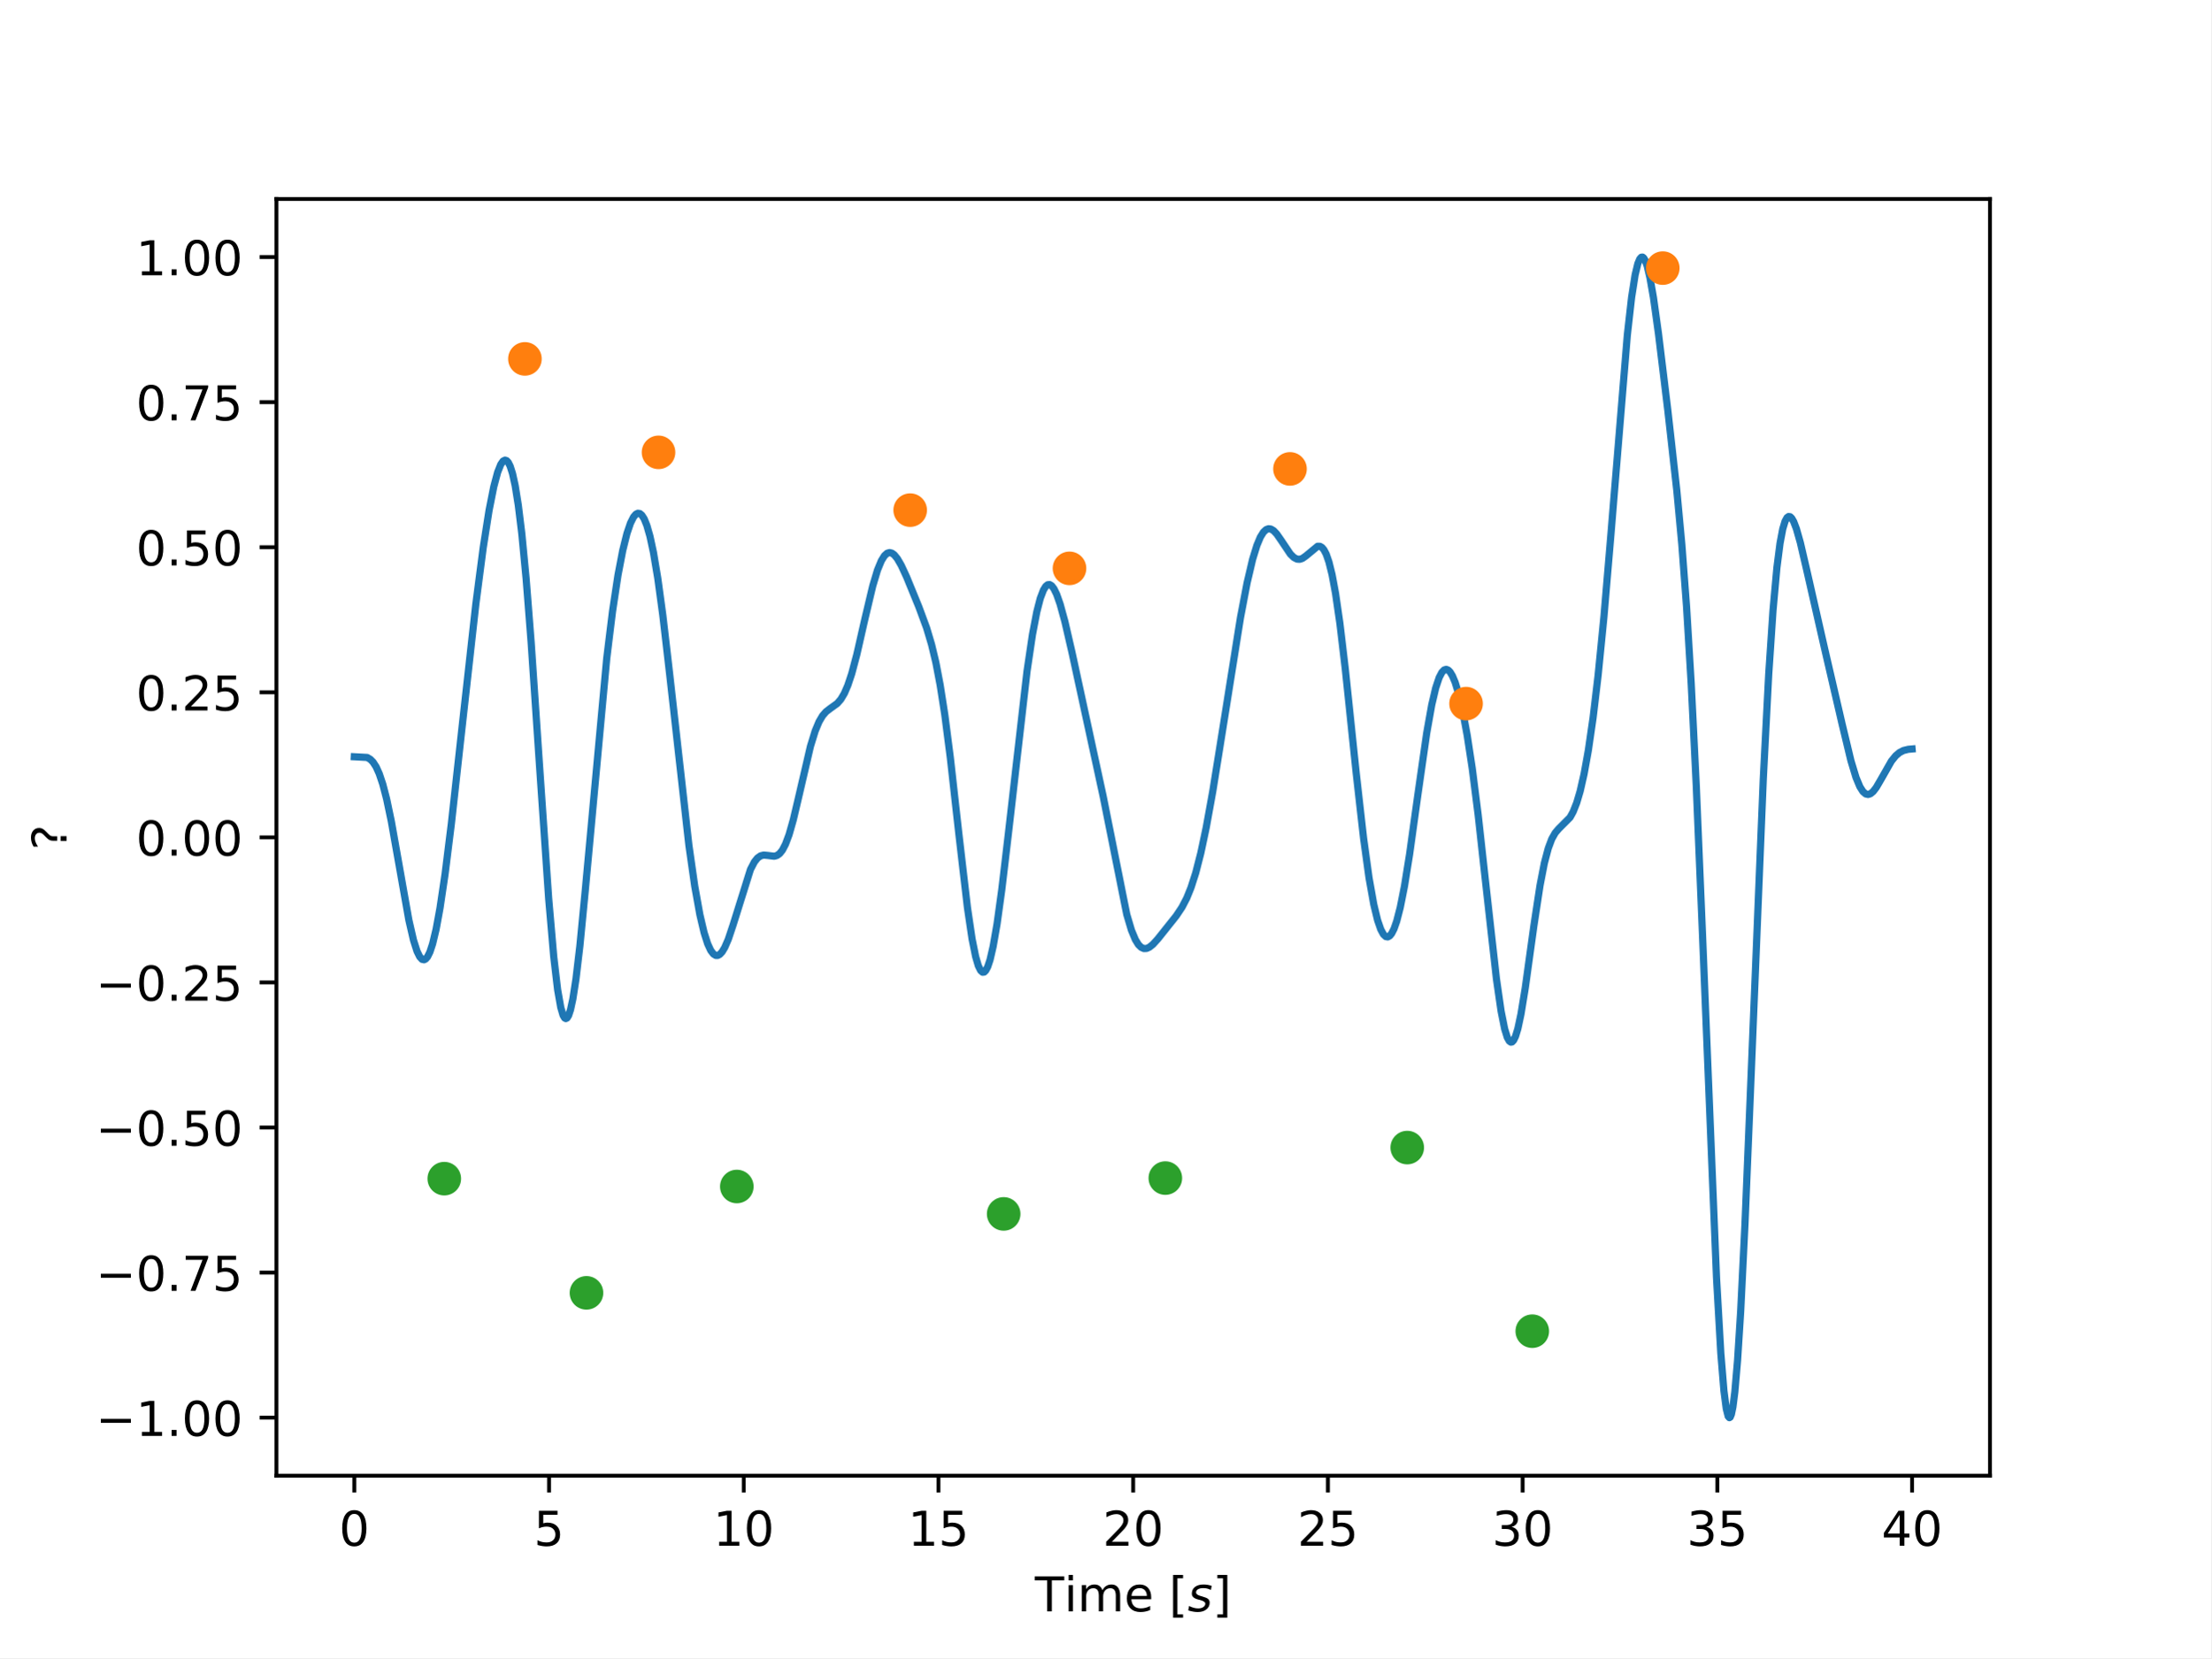
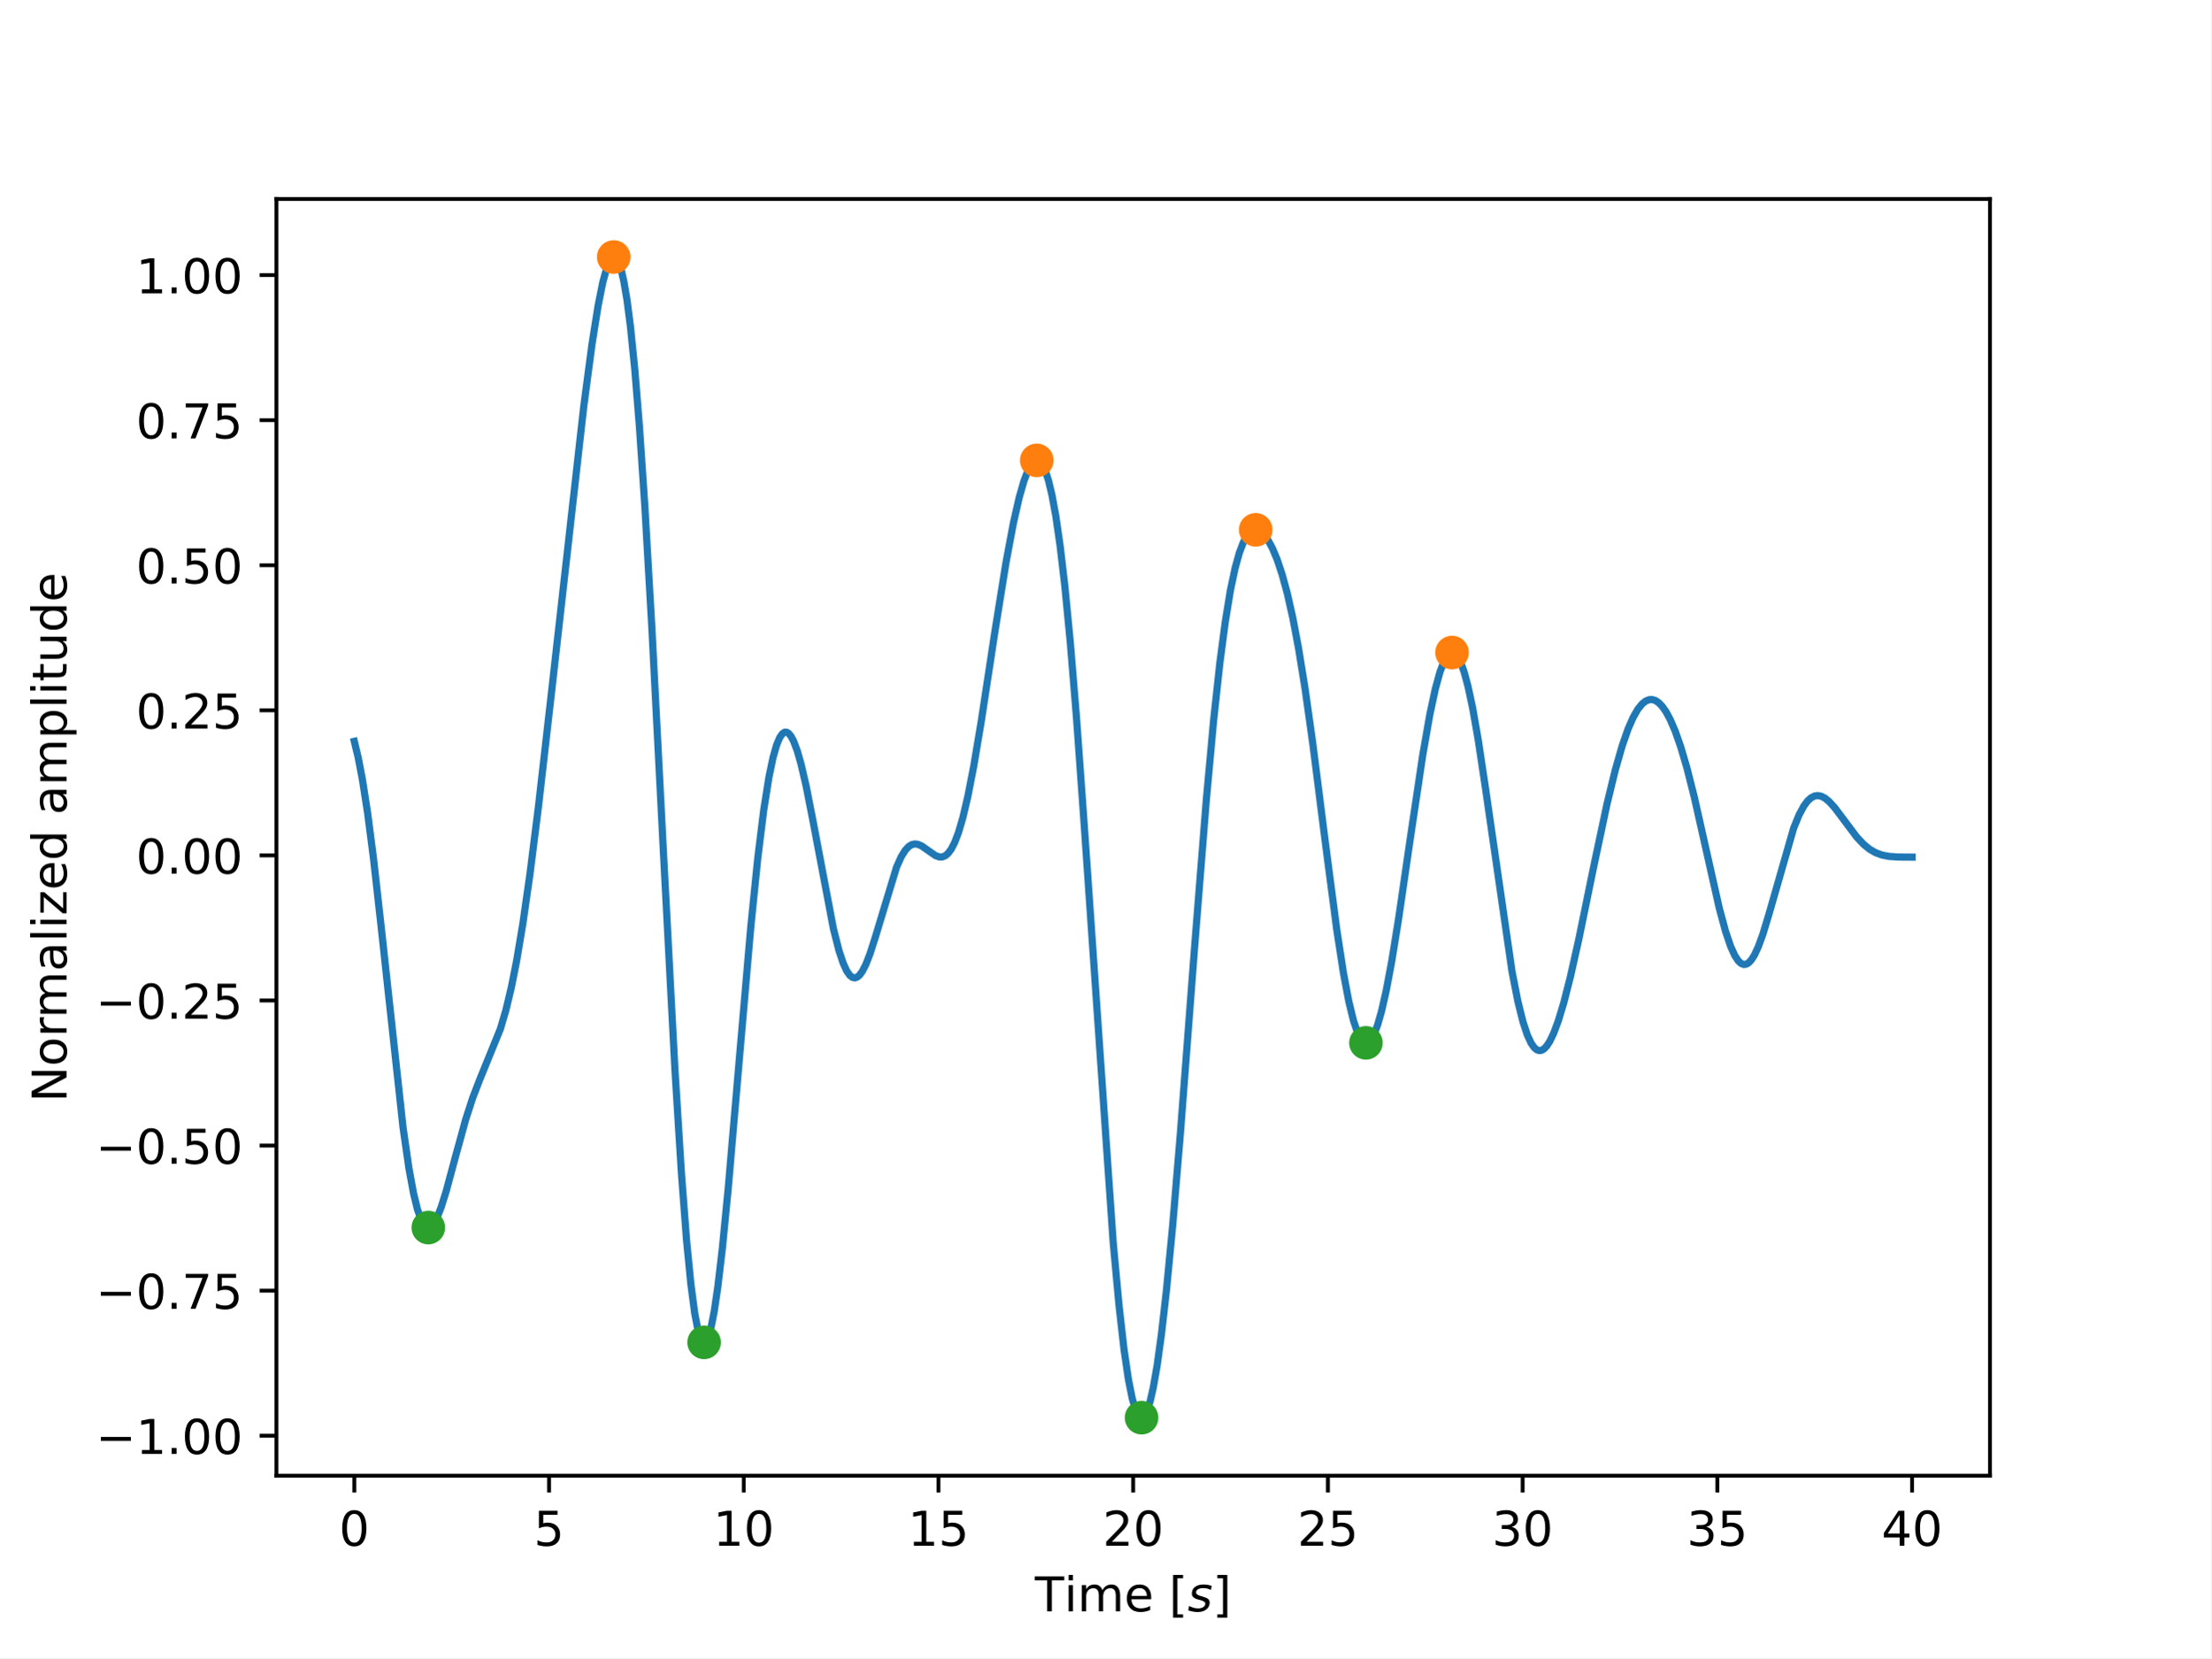
<svg xmlns="http://www.w3.org/2000/svg" xmlns:xlink="http://www.w3.org/1999/xlink" width="460.8pt" height="345.6pt" viewBox="0 0 460.8 345.6" version="1.1">
  <defs>
    <style type="text/css">*{stroke-linejoin: round; stroke-linecap: butt}</style>
  </defs>
  <g id="figure_1">
    <g id="patch_1">
      <path d="M 0 345.6  L 460.8 345.6  L 460.8 0  L 0 0  z " style="fill: #ffffff" />
    </g>
    <g id="axes_1">
      <g id="patch_2">
        <path d="M 57.6 307.584  L 414.72 307.584  L 414.72 41.472  L 57.6 41.472  z " style="fill: #ffffff" />
      </g>
      <g id="matplotlib.axis_1">
        <g id="xtick_1">
          <g id="line2d_1">
            <defs>
-               <path id="m07a9d71c88" d="M 0 0  L 0 3.5  " style="stroke: #000000; stroke-width: 0.8" />
+               <path id="mbae77116b0" d="M 0 0  L 0 3.5  " style="stroke: #000000; stroke-width: 0.8" />
            </defs>
            <g>
-               <use xlink:href="#m07a9d71c88" x="73.833" y="307.584" style="stroke: #000000; stroke-width: 0.8" />
+               <use xlink:href="#mbae77116b0" x="73.833" y="307.584" style="stroke: #000000; stroke-width: 0.8" />
            </g>
          </g>
          <g id="text_1">
            <g transform="translate(70.65148 322.1824) scale(0.1 -0.1)">
              <defs>
                <path id="DejaVuSans-30" d="M 2034 4250  Q 1547 4250 1301 3770  Q 1056 3291 1056 2328  Q 1056 1369 1301 889  Q 1547 409 2034 409  Q 2525 409 2770 889  Q 3016 1369 3016 2328  Q 3016 3291 2770 3770  Q 2525 4250 2034 4250  z M 2034 4750  Q 2819 4750 3233 4129  Q 3647 3509 3647 2328  Q 3647 1150 3233 529  Q 2819 -91 2034 -91  Q 1250 -91 836 529  Q 422 1150 422 2328  Q 422 3509 836 4129  Q 1250 4750 2034 4750  z " transform="scale(0.015625)" />
              </defs>
              <use xlink:href="#DejaVuSans-30" />
            </g>
          </g>
        </g>
        <g id="xtick_2">
          <g id="line2d_2">
            <g>
-               <use xlink:href="#m07a9d71c88" x="114.415" y="307.584" style="stroke: #000000; stroke-width: 0.8" />
+               <use xlink:href="#mbae77116b0" x="114.415" y="307.584" style="stroke: #000000; stroke-width: 0.8" />
            </g>
          </g>
          <g id="text_2">
            <g transform="translate(111.2333 322.1824) scale(0.1 -0.1)">
              <defs>
                <path id="DejaVuSans-35" d="M 691 4666  L 3169 4666  L 3169 4134  L 1269 4134  L 1269 2991  Q 1406 3038 1543 3061  Q 1681 3084 1819 3084  Q 2600 3084 3056 2656  Q 3513 2228 3513 1497  Q 3513 744 3044 326  Q 2575 -91 1722 -91  Q 1428 -91 1123 -41  Q 819 9 494 109  L 494 744  Q 775 591 1075 516  Q 1375 441 1709 441  Q 2250 441 2565 725  Q 2881 1009 2881 1497  Q 2881 1984 2565 2268  Q 2250 2553 1709 2553  Q 1456 2553 1204 2497  Q 953 2441 691 2322  L 691 4666  z " transform="scale(0.015625)" />
              </defs>
              <use xlink:href="#DejaVuSans-35" />
            </g>
          </g>
        </g>
        <g id="xtick_3">
          <g id="line2d_3">
            <g>
-               <use xlink:href="#m07a9d71c88" x="154.996" y="307.584" style="stroke: #000000; stroke-width: 0.8" />
+               <use xlink:href="#mbae77116b0" x="154.996" y="307.584" style="stroke: #000000; stroke-width: 0.8" />
            </g>
          </g>
          <g id="text_3">
            <g transform="translate(148.6339 322.1824) scale(0.1 -0.1)">
              <defs>
                <path id="DejaVuSans-31" d="M 794 531  L 1825 531  L 1825 4091  L 703 3866  L 703 4441  L 1819 4666  L 2450 4666  L 2450 531  L 3481 531  L 3481 0  L 794 0  L 794 531  z " transform="scale(0.015625)" />
              </defs>
              <use xlink:href="#DejaVuSans-31" />
              <use xlink:href="#DejaVuSans-30" x="63.623" />
            </g>
          </g>
        </g>
        <g id="xtick_4">
          <g id="line2d_4">
            <g>
-               <use xlink:href="#m07a9d71c88" x="195.578" y="307.584" style="stroke: #000000; stroke-width: 0.8" />
+               <use xlink:href="#mbae77116b0" x="195.578" y="307.584" style="stroke: #000000; stroke-width: 0.8" />
            </g>
          </g>
          <g id="text_4">
            <g transform="translate(189.2157 322.1824) scale(0.1 -0.1)">
              <use xlink:href="#DejaVuSans-31" />
              <use xlink:href="#DejaVuSans-35" x="63.623" />
            </g>
          </g>
        </g>
        <g id="xtick_5">
          <g id="line2d_5">
            <g>
-               <use xlink:href="#m07a9d71c88" x="236.16" y="307.584" style="stroke: #000000; stroke-width: 0.8" />
+               <use xlink:href="#mbae77116b0" x="236.16" y="307.584" style="stroke: #000000; stroke-width: 0.8" />
            </g>
          </g>
          <g id="text_5">
            <g transform="translate(229.7975 322.1824) scale(0.1 -0.1)">
              <defs>
                <path id="DejaVuSans-32" d="M 1228 531  L 3431 531  L 3431 0  L 469 0  L 469 531  Q 828 903 1448 1529  Q 2069 2156 2228 2338  Q 2531 2678 2651 2914  Q 2772 3150 2772 3378  Q 2772 3750 2511 3984  Q 2250 4219 1831 4219  Q 1534 4219 1204 4116  Q 875 4013 500 3803  L 500 4441  Q 881 4594 1212 4672  Q 1544 4750 1819 4750  Q 2544 4750 2975 4387  Q 3406 4025 3406 3419  Q 3406 3131 3298 2873  Q 3191 2616 2906 2266  Q 2828 2175 2409 1742  Q 1991 1309 1228 531  z " transform="scale(0.015625)" />
              </defs>
              <use xlink:href="#DejaVuSans-32" />
              <use xlink:href="#DejaVuSans-30" x="63.623" />
            </g>
          </g>
        </g>
        <g id="xtick_6">
          <g id="line2d_6">
            <g>
-               <use xlink:href="#m07a9d71c88" x="276.742" y="307.584" style="stroke: #000000; stroke-width: 0.8" />
+               <use xlink:href="#mbae77116b0" x="276.742" y="307.584" style="stroke: #000000; stroke-width: 0.8" />
            </g>
          </g>
          <g id="text_6">
            <g transform="translate(270.3793 322.1824) scale(0.1 -0.1)">
              <use xlink:href="#DejaVuSans-32" />
              <use xlink:href="#DejaVuSans-35" x="63.623" />
            </g>
          </g>
        </g>
        <g id="xtick_7">
          <g id="line2d_7">
            <g>
-               <use xlink:href="#m07a9d71c88" x="317.324" y="307.584" style="stroke: #000000; stroke-width: 0.8" />
+               <use xlink:href="#mbae77116b0" x="317.324" y="307.584" style="stroke: #000000; stroke-width: 0.8" />
            </g>
          </g>
          <g id="text_7">
            <g transform="translate(310.9611 322.1824) scale(0.1 -0.1)">
              <defs>
                <path id="DejaVuSans-33" d="M 2597 2516  Q 3050 2419 3304 2112  Q 3559 1806 3559 1356  Q 3559 666 3084 287  Q 2609 -91 1734 -91  Q 1441 -91 1130 -33  Q 819 25 488 141  L 488 750  Q 750 597 1062 519  Q 1375 441 1716 441  Q 2309 441 2620 675  Q 2931 909 2931 1356  Q 2931 1769 2642 2001  Q 2353 2234 1838 2234  L 1294 2234  L 1294 2753  L 1863 2753  Q 2328 2753 2575 2939  Q 2822 3125 2822 3475  Q 2822 3834 2567 4026  Q 2313 4219 1838 4219  Q 1578 4219 1281 4162  Q 984 4106 628 3988  L 628 4550  Q 988 4650 1302 4700  Q 1616 4750 1894 4750  Q 2613 4750 3031 4423  Q 3450 4097 3450 3541  Q 3450 3153 3228 2886  Q 3006 2619 2597 2516  z " transform="scale(0.015625)" />
              </defs>
              <use xlink:href="#DejaVuSans-33" />
              <use xlink:href="#DejaVuSans-30" x="63.623" />
            </g>
          </g>
        </g>
        <g id="xtick_8">
          <g id="line2d_8">
            <g>
-               <use xlink:href="#m07a9d71c88" x="357.905" y="307.584" style="stroke: #000000; stroke-width: 0.8" />
+               <use xlink:href="#mbae77116b0" x="357.905" y="307.584" style="stroke: #000000; stroke-width: 0.8" />
            </g>
          </g>
          <g id="text_8">
            <g transform="translate(351.543 322.1824) scale(0.1 -0.1)">
              <use xlink:href="#DejaVuSans-33" />
              <use xlink:href="#DejaVuSans-35" x="63.623" />
            </g>
          </g>
        </g>
        <g id="xtick_9">
          <g id="line2d_9">
            <g>
-               <use xlink:href="#m07a9d71c88" x="398.487" y="307.584" style="stroke: #000000; stroke-width: 0.8" />
+               <use xlink:href="#mbae77116b0" x="398.487" y="307.584" style="stroke: #000000; stroke-width: 0.8" />
            </g>
          </g>
          <g id="text_9">
            <g transform="translate(392.1248 322.1824) scale(0.1 -0.1)">
              <defs>
                <path id="DejaVuSans-34" d="M 2419 4116  L 825 1625  L 2419 1625  L 2419 4116  z M 2253 4666  L 3047 4666  L 3047 1625  L 3713 1625  L 3713 1100  L 3047 1100  L 3047 0  L 2419 0  L 2419 1100  L 313 1100  L 313 1709  L 2253 4666  z " transform="scale(0.015625)" />
              </defs>
              <use xlink:href="#DejaVuSans-34" />
              <use xlink:href="#DejaVuSans-30" x="63.623" />
            </g>
          </g>
        </g>
        <g id="text_10">
          <g transform="translate(215.66 335.8606) scale(0.1 -0.1)">
            <defs>
              <path id="DejaVuSans-54" d="M -19 4666  L 3928 4666  L 3928 4134  L 2272 4134  L 2272 0  L 1638 0  L 1638 4134  L -19 4134  L -19 4666  z " transform="scale(0.015625)" />
              <path id="DejaVuSans-69" d="M 603 3500  L 1178 3500  L 1178 0  L 603 0  L 603 3500  z M 603 4863  L 1178 4863  L 1178 4134  L 603 4134  L 603 4863  z " transform="scale(0.015625)" />
              <path id="DejaVuSans-6d" d="M 3328 2828  Q 3544 3216 3844 3400  Q 4144 3584 4550 3584  Q 5097 3584 5394 3201  Q 5691 2819 5691 2113  L 5691 0  L 5113 0  L 5113 2094  Q 5113 2597 4934 2840  Q 4756 3084 4391 3084  Q 3944 3084 3684 2787  Q 3425 2491 3425 1978  L 3425 0  L 2847 0  L 2847 2094  Q 2847 2600 2669 2842  Q 2491 3084 2119 3084  Q 1678 3084 1418 2786  Q 1159 2488 1159 1978  L 1159 0  L 581 0  L 581 3500  L 1159 3500  L 1159 2956  Q 1356 3278 1631 3431  Q 1906 3584 2284 3584  Q 2666 3584 2933 3390  Q 3200 3197 3328 2828  z " transform="scale(0.015625)" />
              <path id="DejaVuSans-65" d="M 3597 1894  L 3597 1613  L 953 1613  Q 991 1019 1311 708  Q 1631 397 2203 397  Q 2534 397 2845 478  Q 3156 559 3463 722  L 3463 178  Q 3153 47 2828 -22  Q 2503 -91 2169 -91  Q 1331 -91 842 396  Q 353 884 353 1716  Q 353 2575 817 3079  Q 1281 3584 2069 3584  Q 2775 3584 3186 3129  Q 3597 2675 3597 1894  z M 3022 2063  Q 3016 2534 2758 2815  Q 2500 3097 2075 3097  Q 1594 3097 1305 2825  Q 1016 2553 972 2059  L 3022 2063  z " transform="scale(0.015625)" />
              <path id="DejaVuSans-20" transform="scale(0.015625)" />
              <path id="DejaVuSans-5b" d="M 550 4863  L 1875 4863  L 1875 4416  L 1125 4416  L 1125 -397  L 1875 -397  L 1875 -844  L 550 -844  L 550 4863  z " transform="scale(0.015625)" />
              <path id="DejaVuSans-Oblique-73" d="M 3200 3397  L 3091 2853  Q 2863 2978 2609 3040  Q 2356 3103 2088 3103  Q 1634 3103 1373 2948  Q 1113 2794 1113 2528  Q 1113 2219 1719 2053  Q 1766 2041 1788 2034  L 1972 1978  Q 2547 1819 2739 1644  Q 2931 1469 2931 1166  Q 2931 609 2489 259  Q 2047 -91 1331 -91  Q 1053 -91 747 -37  Q 441 16 72 128  L 184 722  Q 500 559 806 475  Q 1113 391 1394 391  Q 1816 391 2080 572  Q 2344 753 2344 1031  Q 2344 1331 1650 1516  L 1591 1531  L 1394 1581  Q 956 1697 753 1886  Q 550 2075 550 2369  Q 550 2928 970 3256  Q 1391 3584 2113 3584  Q 2397 3584 2667 3537  Q 2938 3491 3200 3397  z " transform="scale(0.015625)" />
              <path id="DejaVuSans-5d" d="M 1947 4863  L 1947 -844  L 622 -844  L 622 -397  L 1369 -397  L 1369 4416  L 622 4416  L 622 4863  L 1947 4863  z " transform="scale(0.015625)" />
            </defs>
            <use xlink:href="#DejaVuSans-54" transform="translate(0 0.015625)" />
            <use xlink:href="#DejaVuSans-69" transform="translate(61.08398 0.015625)" />
            <use xlink:href="#DejaVuSans-6d" transform="translate(88.86719 0.015625)" />
            <use xlink:href="#DejaVuSans-65" transform="translate(186.2793 0.015625)" />
            <use xlink:href="#DejaVuSans-20" transform="translate(247.8027 0.015625)" />
            <use xlink:href="#DejaVuSans-5b" transform="translate(279.5898 0.015625)" />
            <use xlink:href="#DejaVuSans-Oblique-73" transform="translate(318.6035 0.015625)" />
            <use xlink:href="#DejaVuSans-5d" transform="translate(370.7031 0.015625)" />
          </g>
        </g>
      </g>
      <g id="matplotlib.axis_2">
        <g id="ytick_1">
          <g id="line2d_10">
            <defs>
-               <path id="mdfc474f702" d="M 0 0  L -3.5 0  " style="stroke: #000000; stroke-width: 0.8" />
+               <path id="mf2a7d98dd3" d="M 0 0  L -3.5 0  " style="stroke: #000000; stroke-width: 0.8" />
            </defs>
            <g>
-               <use xlink:href="#mdfc474f702" x="57.6" y="295.488" style="stroke: #000000; stroke-width: 0.8" />
+               <use xlink:href="#mf2a7d98dd3" x="57.6" y="299.25" style="stroke: #000000; stroke-width: 0.8" />
            </g>
          </g>
          <g id="text_11">
-             <g transform="translate(19.95469 299.2872) scale(0.1 -0.1)">
+             <g transform="translate(19.95469 303.0489) scale(0.1 -0.1)">
              <defs>
                <path id="DejaVuSans-2212" d="M 678 2272  L 4684 2272  L 4684 1741  L 678 1741  L 678 2272  z " transform="scale(0.015625)" />
                <path id="DejaVuSans-2e" d="M 684 794  L 1344 794  L 1344 0  L 684 0  L 684 794  z " transform="scale(0.015625)" />
              </defs>
              <use xlink:href="#DejaVuSans-2212" />
              <use xlink:href="#DejaVuSans-31" x="83.789" />
              <use xlink:href="#DejaVuSans-2e" x="147.412" />
              <use xlink:href="#DejaVuSans-30" x="179.199" />
              <use xlink:href="#DejaVuSans-30" x="242.822" />
            </g>
          </g>
        </g>
        <g id="ytick_2">
          <g id="line2d_11">
            <g>
-               <use xlink:href="#mdfc474f702" x="57.6" y="265.248" style="stroke: #000000; stroke-width: 0.8" />
+               <use xlink:href="#mf2a7d98dd3" x="57.6" y="269.01" style="stroke: #000000; stroke-width: 0.8" />
            </g>
          </g>
          <g id="text_12">
-             <g transform="translate(19.95469 269.0472) scale(0.1 -0.1)">
+             <g transform="translate(19.95469 272.8089) scale(0.1 -0.1)">
              <defs>
                <path id="DejaVuSans-37" d="M 525 4666  L 3525 4666  L 3525 4397  L 1831 0  L 1172 0  L 2766 4134  L 525 4134  L 525 4666  z " transform="scale(0.015625)" />
              </defs>
              <use xlink:href="#DejaVuSans-2212" />
              <use xlink:href="#DejaVuSans-30" x="83.789" />
              <use xlink:href="#DejaVuSans-2e" x="147.412" />
              <use xlink:href="#DejaVuSans-37" x="179.199" />
              <use xlink:href="#DejaVuSans-35" x="242.822" />
            </g>
          </g>
        </g>
        <g id="ytick_3">
          <g id="line2d_12">
            <g>
-               <use xlink:href="#mdfc474f702" x="57.6" y="235.008" style="stroke: #000000; stroke-width: 0.8" />
+               <use xlink:href="#mf2a7d98dd3" x="57.6" y="238.77" style="stroke: #000000; stroke-width: 0.8" />
            </g>
          </g>
          <g id="text_13">
-             <g transform="translate(19.95469 238.8072) scale(0.1 -0.1)">
+             <g transform="translate(19.95469 242.5689) scale(0.1 -0.1)">
              <use xlink:href="#DejaVuSans-2212" />
              <use xlink:href="#DejaVuSans-30" x="83.789" />
              <use xlink:href="#DejaVuSans-2e" x="147.412" />
              <use xlink:href="#DejaVuSans-35" x="179.199" />
              <use xlink:href="#DejaVuSans-30" x="242.822" />
            </g>
          </g>
        </g>
        <g id="ytick_4">
          <g id="line2d_13">
            <g>
-               <use xlink:href="#mdfc474f702" x="57.6" y="204.768" style="stroke: #000000; stroke-width: 0.8" />
+               <use xlink:href="#mf2a7d98dd3" x="57.6" y="208.53" style="stroke: #000000; stroke-width: 0.8" />
            </g>
          </g>
          <g id="text_14">
-             <g transform="translate(19.95469 208.5672) scale(0.1 -0.1)">
+             <g transform="translate(19.95469 212.3289) scale(0.1 -0.1)">
              <use xlink:href="#DejaVuSans-2212" />
              <use xlink:href="#DejaVuSans-30" x="83.789" />
              <use xlink:href="#DejaVuSans-2e" x="147.412" />
              <use xlink:href="#DejaVuSans-32" x="179.199" />
              <use xlink:href="#DejaVuSans-35" x="242.822" />
            </g>
          </g>
        </g>
        <g id="ytick_5">
          <g id="line2d_14">
            <g>
-               <use xlink:href="#mdfc474f702" x="57.6" y="174.528" style="stroke: #000000; stroke-width: 0.8" />
+               <use xlink:href="#mf2a7d98dd3" x="57.6" y="178.29" style="stroke: #000000; stroke-width: 0.8" />
            </g>
          </g>
          <g id="text_15">
-             <g transform="translate(28.33438 178.3272) scale(0.1 -0.1)">
+             <g transform="translate(28.33438 182.0889) scale(0.1 -0.1)">
              <use xlink:href="#DejaVuSans-30" />
              <use xlink:href="#DejaVuSans-2e" x="63.623" />
              <use xlink:href="#DejaVuSans-30" x="95.41" />
              <use xlink:href="#DejaVuSans-30" x="159.033" />
            </g>
          </g>
        </g>
        <g id="ytick_6">
          <g id="line2d_15">
            <g>
-               <use xlink:href="#mdfc474f702" x="57.6" y="144.288" style="stroke: #000000; stroke-width: 0.8" />
+               <use xlink:href="#mf2a7d98dd3" x="57.6" y="148.05" style="stroke: #000000; stroke-width: 0.8" />
            </g>
          </g>
          <g id="text_16">
-             <g transform="translate(28.33438 148.0872) scale(0.1 -0.1)">
+             <g transform="translate(28.33438 151.8489) scale(0.1 -0.1)">
              <use xlink:href="#DejaVuSans-30" />
              <use xlink:href="#DejaVuSans-2e" x="63.623" />
              <use xlink:href="#DejaVuSans-32" x="95.41" />
              <use xlink:href="#DejaVuSans-35" x="159.033" />
            </g>
          </g>
        </g>
        <g id="ytick_7">
          <g id="line2d_16">
            <g>
-               <use xlink:href="#mdfc474f702" x="57.6" y="114.048" style="stroke: #000000; stroke-width: 0.8" />
+               <use xlink:href="#mf2a7d98dd3" x="57.6" y="117.81" style="stroke: #000000; stroke-width: 0.8" />
            </g>
          </g>
          <g id="text_17">
-             <g transform="translate(28.33438 117.8472) scale(0.1 -0.1)">
+             <g transform="translate(28.33438 121.6089) scale(0.1 -0.1)">
              <use xlink:href="#DejaVuSans-30" />
              <use xlink:href="#DejaVuSans-2e" x="63.623" />
              <use xlink:href="#DejaVuSans-35" x="95.41" />
              <use xlink:href="#DejaVuSans-30" x="159.033" />
            </g>
          </g>
        </g>
        <g id="ytick_8">
          <g id="line2d_17">
            <g>
-               <use xlink:href="#mdfc474f702" x="57.6" y="83.808" style="stroke: #000000; stroke-width: 0.8" />
+               <use xlink:href="#mf2a7d98dd3" x="57.6" y="87.57" style="stroke: #000000; stroke-width: 0.8" />
            </g>
          </g>
          <g id="text_18">
-             <g transform="translate(28.33438 87.60722) scale(0.1 -0.1)">
+             <g transform="translate(28.33438 91.36885) scale(0.1 -0.1)">
              <use xlink:href="#DejaVuSans-30" />
              <use xlink:href="#DejaVuSans-2e" x="63.623" />
              <use xlink:href="#DejaVuSans-37" x="95.41" />
              <use xlink:href="#DejaVuSans-35" x="159.033" />
            </g>
          </g>
        </g>
        <g id="ytick_9">
          <g id="line2d_18">
            <g>
-               <use xlink:href="#mdfc474f702" x="57.6" y="53.568" style="stroke: #000000; stroke-width: 0.8" />
+               <use xlink:href="#mf2a7d98dd3" x="57.6" y="57.33" style="stroke: #000000; stroke-width: 0.8" />
            </g>
          </g>
          <g id="text_19">
-             <g transform="translate(28.33438 57.36722) scale(0.1 -0.1)">
+             <g transform="translate(28.33438 61.12885) scale(0.1 -0.1)">
              <use xlink:href="#DejaVuSans-31" />
              <use xlink:href="#DejaVuSans-2e" x="63.623" />
              <use xlink:href="#DejaVuSans-30" x="95.41" />
              <use xlink:href="#DejaVuSans-30" x="159.033" />
            </g>
          </g>
        </g>
        <g id="text_20">
-           <g transform="translate(13.875 177.1819) rotate(-90) scale(0.1 -0.1)">
+           <g transform="translate(13.875 229.7389) rotate(-90) scale(0.1 -0.1)">
            <defs>
-               <path id="DejaVuSans-3f" d="M 1222 794  L 1856 794  L 1856 0  L 1222 0  L 1222 794  z M 1838 1253  L 1241 1253  L 1241 1734  Q 1241 2050 1328 2253  Q 1416 2456 1697 2725  L 1978 3003  Q 2156 3169 2236 3316  Q 2316 3463 2316 3616  Q 2316 3894 2111 4066  Q 1906 4238 1569 4238  Q 1322 4238 1042 4128  Q 763 4019 459 3809  L 459 4397  Q 753 4575 1054 4662  Q 1356 4750 1678 4750  Q 2253 4750 2601 4447  Q 2950 4144 2950 3647  Q 2950 3409 2837 3195  Q 2725 2981 2444 2713  L 2169 2444  Q 2022 2297 1961 2214  Q 1900 2131 1875 2053  Q 1856 1988 1847 1894  Q 1838 1800 1838 1638  L 1838 1253  z " transform="scale(0.015625)" />
+               <path id="DejaVuSans-4e" d="M 628 4666  L 1478 4666  L 3547 763  L 3547 4666  L 4159 4666  L 4159 0  L 3309 0  L 1241 3903  L 1241 0  L 628 0  L 628 4666  z " transform="scale(0.015625)" />
+               <path id="DejaVuSans-6f" d="M 1959 3097  Q 1497 3097 1228 2736  Q 959 2375 959 1747  Q 959 1119 1226 758  Q 1494 397 1959 397  Q 2419 397 2687 759  Q 2956 1122 2956 1747  Q 2956 2369 2687 2733  Q 2419 3097 1959 3097  z M 1959 3584  Q 2709 3584 3137 3096  Q 3566 2609 3566 1747  Q 3566 888 3137 398  Q 2709 -91 1959 -91  Q 1206 -91 779 398  Q 353 888 353 1747  Q 353 2609 779 3096  Q 1206 3584 1959 3584  z " transform="scale(0.015625)" />
+               <path id="DejaVuSans-72" d="M 2631 2963  Q 2534 3019 2420 3045  Q 2306 3072 2169 3072  Q 1681 3072 1420 2755  Q 1159 2438 1159 1844  L 1159 0  L 581 0  L 581 3500  L 1159 3500  L 1159 2956  Q 1341 3275 1631 3429  Q 1922 3584 2338 3584  Q 2397 3584 2469 3576  Q 2541 3569 2628 3553  L 2631 2963  z " transform="scale(0.015625)" />
+               <path id="DejaVuSans-61" d="M 2194 1759  Q 1497 1759 1228 1600  Q 959 1441 959 1056  Q 959 750 1161 570  Q 1363 391 1709 391  Q 2188 391 2477 730  Q 2766 1069 2766 1631  L 2766 1759  L 2194 1759  z M 3341 1997  L 3341 0  L 2766 0  L 2766 531  Q 2569 213 2275 61  Q 1981 -91 1556 -91  Q 1019 -91 701 211  Q 384 513 384 1019  Q 384 1609 779 1909  Q 1175 2209 1959 2209  L 2766 2209  L 2766 2266  Q 2766 2663 2505 2880  Q 2244 3097 1772 3097  Q 1472 3097 1187 3025  Q 903 2953 641 2809  L 641 3341  Q 956 3463 1253 3523  Q 1550 3584 1831 3584  Q 2591 3584 2966 3190  Q 3341 2797 3341 1997  z " transform="scale(0.015625)" />
+               <path id="DejaVuSans-6c" d="M 603 4863  L 1178 4863  L 1178 0  L 603 0  L 603 4863  z " transform="scale(0.015625)" />
+               <path id="DejaVuSans-7a" d="M 353 3500  L 3084 3500  L 3084 2975  L 922 459  L 3084 459  L 3084 0  L 275 0  L 275 525  L 2438 3041  L 353 3041  L 353 3500  z " transform="scale(0.015625)" />
+               <path id="DejaVuSans-64" d="M 2906 2969  L 2906 4863  L 3481 4863  L 3481 0  L 2906 0  L 2906 525  Q 2725 213 2448 61  Q 2172 -91 1784 -91  Q 1150 -91 751 415  Q 353 922 353 1747  Q 353 2572 751 3078  Q 1150 3584 1784 3584  Q 2172 3584 2448 3432  Q 2725 3281 2906 2969  z M 947 1747  Q 947 1113 1208 752  Q 1469 391 1925 391  Q 2381 391 2643 752  Q 2906 1113 2906 1747  Q 2906 2381 2643 2742  Q 2381 3103 1925 3103  Q 1469 3103 1208 2742  Q 947 2381 947 1747  z " transform="scale(0.015625)" />
+               <path id="DejaVuSans-70" d="M 1159 525  L 1159 -1331  L 581 -1331  L 581 3500  L 1159 3500  L 1159 2969  Q 1341 3281 1617 3432  Q 1894 3584 2278 3584  Q 2916 3584 3314 3078  Q 3713 2572 3713 1747  Q 3713 922 3314 415  Q 2916 -91 2278 -91  Q 1894 -91 1617 61  Q 1341 213 1159 525  z M 3116 1747  Q 3116 2381 2855 2742  Q 2594 3103 2138 3103  Q 1681 3103 1420 2742  Q 1159 2381 1159 1747  Q 1159 1113 1420 752  Q 1681 391 2138 391  Q 2594 391 2855 752  Q 3116 1113 3116 1747  z " transform="scale(0.015625)" />
+               <path id="DejaVuSans-74" d="M 1172 4494  L 1172 3500  L 2356 3500  L 2356 3053  L 1172 3053  L 1172 1153  Q 1172 725 1289 603  Q 1406 481 1766 481  L 2356 481  L 2356 0  L 1766 0  Q 1100 0 847 248  Q 594 497 594 1153  L 594 3053  L 172 3053  L 172 3500  L 594 3500  L 594 4494  L 1172 4494  z " transform="scale(0.015625)" />
+               <path id="DejaVuSans-75" d="M 544 1381  L 544 3500  L 1119 3500  L 1119 1403  Q 1119 906 1312 657  Q 1506 409 1894 409  Q 2359 409 2629 706  Q 2900 1003 2900 1516  L 2900 3500  L 3475 3500  L 3475 0  L 2900 0  L 2900 538  Q 2691 219 2414 64  Q 2138 -91 1772 -91  Q 1169 -91 856 284  Q 544 659 544 1381  z M 1991 3584  L 1991 3584  z " transform="scale(0.015625)" />
            </defs>
-             <use xlink:href="#DejaVuSans-3f" />
+             <use xlink:href="#DejaVuSans-4e" />
+             <use xlink:href="#DejaVuSans-6f" x="74.805" />
+             <use xlink:href="#DejaVuSans-72" x="135.986" />
+             <use xlink:href="#DejaVuSans-6d" x="175.35" />
+             <use xlink:href="#DejaVuSans-61" x="272.762" />
+             <use xlink:href="#DejaVuSans-6c" x="334.041" />
+             <use xlink:href="#DejaVuSans-69" x="361.824" />
+             <use xlink:href="#DejaVuSans-7a" x="389.607" />
+             <use xlink:href="#DejaVuSans-65" x="442.098" />
+             <use xlink:href="#DejaVuSans-64" x="503.621" />
+             <use xlink:href="#DejaVuSans-20" x="567.098" />
+             <use xlink:href="#DejaVuSans-61" x="598.885" />
+             <use xlink:href="#DejaVuSans-6d" x="660.164" />
+             <use xlink:href="#DejaVuSans-70" x="757.576" />
+             <use xlink:href="#DejaVuSans-6c" x="821.053" />
+             <use xlink:href="#DejaVuSans-69" x="848.836" />
+             <use xlink:href="#DejaVuSans-74" x="876.619" />
+             <use xlink:href="#DejaVuSans-75" x="915.828" />
+             <use xlink:href="#DejaVuSans-64" x="979.207" />
+             <use xlink:href="#DejaVuSans-65" x="1042.684" />
          </g>
        </g>
      </g>
      <g id="line2d_19">
-         <path d="M 73.833 157.732  L 76.512 157.876  L 77.161 158.252  L 77.73 158.825  L 78.379 159.828  L 79.028 161.259  L 79.759 163.428  L 80.571 166.546  L 81.545 171.184  L 83.007 179.414  L 85.198 191.752  L 86.173 195.98  L 86.903 198.266  L 87.472 199.426  L 87.959 199.953  L 88.365 200.049  L 88.689 199.899  L 89.095 199.424  L 89.582 198.437  L 90.151 196.725  L 90.881 193.68  L 91.693 189.276  L 92.749 182.172  L 94.048 171.782  L 96.077 153.494  L 99.162 125.888  L 100.705 114.083  L 101.922 106.353  L 102.897 101.452  L 103.708 98.419  L 104.358 96.793  L 104.845 96.1  L 105.251 95.899  L 105.576 96.001  L 105.9 96.349  L 106.306 97.148  L 106.793 98.665  L 107.362 101.242  L 108.011 105.289  L 108.742 111.26  L 109.635 120.525  L 110.69 133.915  L 112.314 157.837  L 114.344 187.3  L 115.399 199.442  L 116.211 206.31  L 116.86 209.991  L 117.347 211.628  L 117.672 212.176  L 117.916 212.304  L 118.159 212.192  L 118.484 211.677  L 118.89 210.467  L 119.377 208.231  L 120.026 204.052  L 120.838 197.217  L 121.975 185.516  L 126.44 137.23  L 127.658 127.331  L 128.794 119.843  L 129.768 114.757  L 130.661 111.172  L 131.392 109.024  L 132.042 107.735  L 132.529 107.17  L 132.935 106.975  L 133.341 107.038  L 133.746 107.367  L 134.234 108.123  L 134.802 109.514  L 135.451 111.782  L 136.182 115.185  L 137.075 120.506  L 138.13 128.24  L 139.592 140.834  L 143.57 176.229  L 144.787 184.726  L 145.843 190.604  L 146.736 194.407  L 147.467 196.694  L 148.116 198.101  L 148.684 198.851  L 149.171 199.144  L 149.577 199.147  L 149.983 198.939  L 150.47 198.422  L 151.039 197.478  L 151.769 195.787  L 152.744 192.883  L 156.397 181.218  L 157.209 179.66  L 157.858 178.843  L 158.508 178.385  L 159.157 178.226  L 159.969 178.299  L 161.349 178.471  L 161.917 178.313  L 162.486 177.906  L 163.054 177.189  L 163.703 175.944  L 164.434 173.986  L 165.327 170.859  L 166.545 165.676  L 168.899 155.553  L 169.873 152.384  L 170.685 150.429  L 171.416 149.185  L 172.146 148.342  L 173.039 147.659  L 174.501 146.604  L 175.231 145.758  L 175.962 144.524  L 176.693 142.831  L 177.505 140.386  L 178.56 136.421  L 180.265 128.925  L 181.889 122.09  L 182.863 118.842  L 183.675 116.864  L 184.324 115.821  L 184.892 115.312  L 185.379 115.17  L 185.867 115.285  L 186.354 115.635  L 187.003 116.424  L 187.815 117.823  L 188.952 120.286  L 191.468 126.44  L 193.092 130.832  L 194.147 134.366  L 195.04 138.116  L 195.933 142.786  L 196.908 149.064  L 198.044 157.891  L 199.83 173.849  L 201.616 189.175  L 202.59 195.749  L 203.321 199.382  L 203.889 201.313  L 204.376 202.302  L 204.782 202.646  L 205.107 202.607  L 205.432 202.291  L 205.838 201.516  L 206.325 200.052  L 206.974 197.257  L 207.786 192.573  L 208.76 185.545  L 210.141 173.84  L 214.037 139.871  L 215.174 132.224  L 216.067 127.543  L 216.798 124.711  L 217.447 122.994  L 217.934 122.209  L 218.34 121.88  L 218.746 121.84  L 219.152 122.076  L 219.639 122.702  L 220.207 123.864  L 220.938 125.945  L 221.912 129.508  L 223.374 135.835  L 229.868 165.818  L 234.82 190.601  L 235.795 193.878  L 236.607 195.842  L 237.256 196.897  L 237.824 197.457  L 238.393 197.707  L 238.961 197.683  L 239.529 197.43  L 240.26 196.848  L 241.315 195.686  L 245.131 190.897  L 246.349 189.069  L 247.323 187.186  L 248.216 184.98  L 249.19 181.937  L 250.245 177.824  L 251.382 172.461  L 252.762 164.828  L 254.711 152.668  L 258.526 128.677  L 259.906 121.442  L 261.043 116.605  L 261.936 113.686  L 262.667 111.941  L 263.316 110.897  L 263.884 110.373  L 264.371 110.2  L 264.859 110.266  L 265.427 110.61  L 266.076 111.294  L 267.05 112.701  L 268.918 115.487  L 269.648 116.199  L 270.298 116.532  L 270.866 116.571  L 271.434 116.384  L 272.165 115.868  L 274.601 113.855  L 275.088 113.869  L 275.494 114.104  L 275.9 114.579  L 276.387 115.507  L 276.955 117.134  L 277.604 119.759  L 278.335 123.704  L 279.228 129.864  L 280.365 139.437  L 282.638 161.155  L 284.18 174.779  L 285.317 183.002  L 286.291 188.475  L 287.103 191.833  L 287.752 193.71  L 288.321 194.758  L 288.808 195.213  L 289.214 195.281  L 289.62 195.067  L 290.026 194.572  L 290.513 193.612  L 291.081 191.996  L 291.812 189.166  L 292.705 184.65  L 293.76 178.072  L 295.465 165.806  L 297.332 152.787  L 298.387 146.877  L 299.199 143.418  L 299.93 141.219  L 300.498 140.132  L 300.985 139.633  L 301.391 139.515  L 301.797 139.661  L 302.203 140.062  L 302.69 140.866  L 303.259 142.229  L 303.989 144.619  L 304.801 148.075  L 305.775 153.297  L 306.831 160.241  L 308.048 169.808  L 309.753 185.226  L 311.864 204.032  L 312.838 210.783  L 313.569 214.43  L 314.137 216.262  L 314.543 216.99  L 314.868 217.215  L 315.111 217.174  L 315.436 216.845  L 315.842 216.003  L 316.329 214.398  L 316.979 211.366  L 317.872 205.897  L 319.658 193.01  L 320.957 184.488  L 321.85 179.908  L 322.661 176.822  L 323.392 174.875  L 324.123 173.577  L 324.853 172.729  L 327.208 170.369  L 327.857 169.186  L 328.588 167.342  L 329.319 164.868  L 330.13 161.312  L 331.023 156.357  L 331.998 149.645  L 333.053 140.783  L 334.271 128.51  L 335.732 111.28  L 339.142 69.846  L 340.035 61.961  L 340.765 57.305  L 341.334 54.946  L 341.74 53.967  L 342.064 53.608  L 342.308 53.582  L 342.552 53.76  L 342.876 54.303  L 343.282 55.445  L 343.85 57.825  L 344.581 61.997  L 345.637 69.561  L 347.585 85.55  L 349.452 102.227  L 350.508 113.542  L 351.482 126.433  L 352.456 142.477  L 353.511 163.792  L 354.81 194.863  L 357.733 266.417  L 358.626 282.024  L 359.275 289.908  L 359.763 293.63  L 360.168 295.214  L 360.412 295.488  L 360.574 295.388  L 360.818 294.815  L 361.143 293.27  L 361.549 290.118  L 362.117 283.548  L 362.766 273.264  L 363.659 255.188  L 364.958 223.746  L 367.475 162.347  L 368.612 140.472  L 369.505 127.205  L 370.316 118.291  L 370.966 113.247  L 371.534 110.247  L 372.021 108.63  L 372.427 107.89  L 372.752 107.656  L 373.077 107.708  L 373.401 108.018  L 373.807 108.723  L 374.376 110.205  L 375.187 113.061  L 376.486 118.633  L 380.221 135.035  L 383.874 150.791  L 385.741 158.553  L 386.797 162.038  L 387.609 163.987  L 388.258 165.006  L 388.826 165.485  L 389.313 165.595  L 389.801 165.446  L 390.369 164.981  L 391.018 164.137  L 391.993 162.469  L 394.185 158.62  L 395.078 157.518  L 395.889 156.835  L 396.701 156.421  L 397.675 156.182  L 398.487 156.109  L 398.487 156.109  " clip-path="url(#p7b23d78321)" style="fill: none; stroke: #1f77b4; stroke-width: 1.5; stroke-linecap: square" />
+         <path d="M 73.833 154.518  L 74.645 157.898  L 75.538 162.574  L 76.593 169.364  L 77.811 178.745  L 79.353 192.465  L 83.981 234.918  L 85.198 243.401  L 86.173 248.71  L 86.985 252.028  L 87.715 254.128  L 88.283 255.184  L 88.771 255.698  L 89.176 255.862  L 89.582 255.797  L 89.988 255.514  L 90.475 254.908  L 91.125 253.693  L 91.937 251.62  L 92.992 248.236  L 94.778 241.596  L 97.051 233.319  L 98.513 228.813  L 99.974 225.02  L 104.277 214.451  L 105.413 210.588  L 106.55 205.85  L 107.686 200.125  L 108.985 192.341  L 110.447 182.117  L 112.233 167.912  L 114.749 145.907  L 121.65 84.733  L 123.355 71.842  L 124.654 63.643  L 125.628 58.805  L 126.44 55.854  L 127.089 54.319  L 127.576 53.704  L 127.901 53.568  L 128.226 53.663  L 128.551 53.996  L 128.957 54.762  L 129.444 56.213  L 130.012 58.663  L 130.661 62.494  L 131.392 68.143  L 132.285 76.976  L 133.259 88.953  L 134.396 105.759  L 135.857 131.057  L 138.13 175.159  L 140.647 222.811  L 142.027 244.841  L 143.083 258.557  L 143.976 267.66  L 144.787 273.778  L 145.437 277.144  L 146.005 278.967  L 146.411 279.634  L 146.736 279.794  L 146.979 279.699  L 147.304 279.292  L 147.71 278.347  L 148.197 276.598  L 148.847 273.287  L 149.577 268.349  L 150.552 260.06  L 151.769 247.585  L 153.718 224.895  L 156.478 193.021  L 157.939 178.691  L 159.157 168.875  L 160.212 162.164  L 161.105 157.865  L 161.836 155.303  L 162.486 153.744  L 163.054 152.921  L 163.541 152.609  L 163.947 152.616  L 164.353 152.859  L 164.84 153.448  L 165.408 154.524  L 166.139 156.476  L 166.951 159.312  L 168.006 163.871  L 169.386 170.898  L 173.689 193.597  L 174.826 198.076  L 175.719 200.768  L 176.449 202.363  L 177.099 203.296  L 177.667 203.731  L 178.154 203.821  L 178.641 203.657  L 179.128 203.247  L 179.697 202.476  L 180.427 201.059  L 181.32 198.772  L 182.457 195.204  L 186.841 180.74  L 187.815 178.57  L 188.627 177.25  L 189.357 176.454  L 190.007 176.047  L 190.656 175.903  L 191.306 175.986  L 192.118 176.347  L 193.254 177.146  L 194.959 178.336  L 195.771 178.616  L 196.42 178.599  L 196.989 178.365  L 197.557 177.895  L 198.207 177.04  L 198.937 175.641  L 199.749 173.518  L 200.642 170.488  L 201.697 166.007  L 202.915 159.76  L 204.458 150.569  L 207.38 131.395  L 209.653 117.233  L 211.196 109.005  L 212.414 103.654  L 213.388 100.258  L 214.2 98.116  L 214.93 96.784  L 215.499 96.171  L 215.986 95.961  L 216.392 96.022  L 216.798 96.306  L 217.285 96.955  L 217.853 98.156  L 218.502 100.14  L 219.233 103.189  L 220.045 107.629  L 220.938 113.825  L 221.912 122.152  L 223.049 133.865  L 224.348 149.637  L 225.971 172.19  L 231.979 258.788  L 233.197 272.014  L 234.252 281.29  L 235.145 287.393  L 235.957 291.483  L 236.607 293.732  L 237.175 294.949  L 237.581 295.39  L 237.905 295.488  L 238.23 295.361  L 238.636 294.889  L 239.123 293.871  L 239.692 292.072  L 240.341 289.238  L 241.153 284.579  L 242.046 278.112  L 243.101 268.824  L 244.4 255.289  L 246.024 235.865  L 248.946 197.547  L 251.382 166.939  L 252.924 150.131  L 254.223 138.167  L 255.36 129.536  L 256.415 123.093  L 257.39 118.452  L 258.283 115.231  L 259.094 113.089  L 259.825 111.742  L 260.475 110.962  L 261.043 110.572  L 261.611 110.432  L 262.179 110.521  L 262.829 110.883  L 263.478 111.503  L 264.29 112.623  L 265.183 114.284  L 266.157 116.613  L 267.213 119.778  L 268.268 123.657  L 269.405 128.695  L 270.623 135.125  L 272.003 143.683  L 273.626 155.261  L 276.224 175.741  L 278.579 193.705  L 279.959 202.686  L 281.095 208.724  L 282.07 212.723  L 282.881 215.141  L 283.531 216.447  L 284.099 217.123  L 284.586 217.355  L 284.992 217.304  L 285.398 217.034  L 285.885 216.426  L 286.453 215.337  L 287.103 213.612  L 287.915 210.782  L 288.889 206.495  L 290.026 200.447  L 291.487 191.407  L 293.922 174.677  L 296.52 157.289  L 297.982 148.945  L 299.118 143.626  L 300.092 140.074  L 300.904 137.917  L 301.554 136.758  L 302.122 136.178  L 302.609 136.01  L 303.015 136.106  L 303.421 136.418  L 303.908 137.076  L 304.476 138.233  L 305.126 140.055  L 305.938 143.05  L 306.912 147.614  L 308.048 154.092  L 309.51 163.799  L 315.111 202.495  L 316.329 208.692  L 317.385 212.941  L 318.278 215.663  L 319.089 217.429  L 319.739 218.359  L 320.307 218.828  L 320.794 218.98  L 321.281 218.911  L 321.768 218.627  L 322.337 218.037  L 322.986 217.041  L 323.798 215.348  L 324.772 212.725  L 325.909 208.958  L 327.289 203.55  L 329.075 195.56  L 332.241 180.118  L 334.92 167.526  L 336.625 160.508  L 338.086 155.411  L 339.304 151.927  L 340.36 149.519  L 341.334 147.82  L 342.227 146.713  L 342.957 146.128  L 343.688 145.831  L 344.338 145.808  L 344.987 146.008  L 345.637 146.431  L 346.367 147.169  L 347.179 148.311  L 348.072 149.954  L 349.127 152.406  L 350.264 155.647  L 351.563 160.063  L 353.105 166.169  L 355.216 175.561  L 358.301 189.273  L 359.6 194.085  L 360.656 197.214  L 361.549 199.188  L 362.279 200.291  L 362.848 200.811  L 363.416 201.03  L 363.903 200.976  L 364.39 200.703  L 364.958 200.114  L 365.608 199.103  L 366.42 197.373  L 367.394 194.712  L 368.693 190.419  L 373.807 172.604  L 374.944 169.821  L 375.918 168.008  L 376.73 166.918  L 377.461 166.262  L 378.191 165.903  L 378.841 165.819  L 379.571 165.966  L 380.302 166.343  L 381.195 167.067  L 382.332 168.312  L 384.037 170.578  L 386.959 174.474  L 388.42 176.02  L 389.638 177.006  L 390.856 177.715  L 392.155 178.201  L 393.616 178.493  L 395.565 178.629  L 398.487 178.652  L 398.487 178.652  " clip-path="url(#p5cea543707)" style="fill: none; stroke: #1f77b4; stroke-width: 1.5; stroke-linecap: square" />
      </g>
      <g id="line2d_20">
        <defs>
-           <path id="m9fbd34b490" d="M 0 3  C 0.796 3 1.559 2.684 2.121 2.121  C 2.684 1.559 3 0.796 3 0  C 3 -0.796 2.684 -1.559 2.121 -2.121  C 1.559 -2.684 0.796 -3 0 -3  C -0.796 -3 -1.559 -2.684 -2.121 -2.121  C -2.684 -1.559 -3 -0.796 -3 0  C -3 0.796 -2.684 1.559 -2.121 2.121  C -1.559 2.684 -0.796 3 0 3  z " style="stroke: #ff7f0e" />
+           <path id="mdd3b70eb5f" d="M 0 3  C 0.796 3 1.559 2.684 2.121 2.121  C 2.684 1.559 3 0.796 3 0  C 3 -0.796 2.684 -1.559 2.121 -2.121  C 1.559 -2.684 0.796 -3 0 -3  C -0.796 -3 -1.559 -2.684 -2.121 -2.121  C -2.684 -1.559 -3 -0.796 -3 0  C -3 0.796 -2.684 1.559 -2.121 2.121  C -1.559 2.684 -0.796 3 0 3  z " style="stroke: #ff7f0e" />
        </defs>
-         <g clip-path="url(#p7b23d78321)">
-           <use xlink:href="#m9fbd34b490" x="109.391" y="74.8" style="fill: #ff7f0e; stroke: #ff7f0e" />
-           <use xlink:href="#m9fbd34b490" x="137.237" y="94.282" style="fill: #ff7f0e; stroke: #ff7f0e" />
-           <use xlink:href="#m9fbd34b490" x="189.682" y="106.325" style="fill: #ff7f0e; stroke: #ff7f0e" />
-           <use xlink:href="#m9fbd34b490" x="222.886" y="118.462" style="fill: #ff7f0e; stroke: #ff7f0e" />
-           <use xlink:href="#m9fbd34b490" x="268.837" y="97.735" style="fill: #ff7f0e; stroke: #ff7f0e" />
-           <use xlink:href="#m9fbd34b490" x="305.532" y="146.655" style="fill: #ff7f0e; stroke: #ff7f0e" />
-           <use xlink:href="#m9fbd34b490" x="346.53" y="55.878" style="fill: #ff7f0e; stroke: #ff7f0e" />
+         <g clip-path="url(#p5cea543707)">
+           <use xlink:href="#mdd3b70eb5f" x="127.901" y="53.568" style="fill: #ff7f0e; stroke: #ff7f0e" />
+           <use xlink:href="#mdd3b70eb5f" x="216.067" y="95.956" style="fill: #ff7f0e; stroke: #ff7f0e" />
+           <use xlink:href="#mdd3b70eb5f" x="261.692" y="110.431" style="fill: #ff7f0e; stroke: #ff7f0e" />
+           <use xlink:href="#mdd3b70eb5f" x="302.609" y="136.01" style="fill: #ff7f0e; stroke: #ff7f0e" />
        </g>
      </g>
      <g id="line2d_21">
        <defs>
-           <path id="m97a256fcc5" d="M 0 3  C 0.796 3 1.559 2.684 2.121 2.121  C 2.684 1.559 3 0.796 3 0  C 3 -0.796 2.684 -1.559 2.121 -2.121  C 1.559 -2.684 0.796 -3 0 -3  C -0.796 -3 -1.559 -2.684 -2.121 -2.121  C -2.684 -1.559 -3 -0.796 -3 0  C -3 0.796 -2.684 1.559 -2.121 2.121  C -1.559 2.684 -0.796 3 0 3  z " style="stroke: #2ca02c" />
+           <path id="m48aa42e175" d="M 0 3  C 0.796 3 1.559 2.684 2.121 2.121  C 2.684 1.559 3 0.796 3 0  C 3 -0.796 2.684 -1.559 2.121 -2.121  C 1.559 -2.684 0.796 -3 0 -3  C -0.796 -3 -1.559 -2.684 -2.121 -2.121  C -2.684 -1.559 -3 -0.796 -3 0  C -3 0.796 -2.684 1.559 -2.121 2.121  C -1.559 2.684 -0.796 3 0 3  z " style="stroke: #2ca02c" />
        </defs>
-         <g clip-path="url(#p7b23d78321)">
-           <use xlink:href="#m97a256fcc5" x="92.586" y="245.672" style="fill: #2ca02c; stroke: #2ca02c" />
-           <use xlink:href="#m97a256fcc5" x="122.218" y="269.473" style="fill: #2ca02c; stroke: #2ca02c" />
-           <use xlink:href="#m97a256fcc5" x="153.555" y="247.306" style="fill: #2ca02c; stroke: #2ca02c" />
-           <use xlink:href="#m97a256fcc5" x="209.166" y="253.016" style="fill: #2ca02c; stroke: #2ca02c" />
-           <use xlink:href="#m97a256fcc5" x="242.858" y="245.551" style="fill: #2ca02c; stroke: #2ca02c" />
-           <use xlink:href="#m97a256fcc5" x="293.273" y="239.192" style="fill: #2ca02c; stroke: #2ca02c" />
-           <use xlink:href="#m97a256fcc5" x="319.333" y="277.463" style="fill: #2ca02c; stroke: #2ca02c" />
+         <g clip-path="url(#p5cea543707)">
+           <use xlink:href="#m48aa42e175" x="89.258" y="255.867" style="fill: #2ca02c; stroke: #2ca02c" />
+           <use xlink:href="#m48aa42e175" x="146.736" y="279.794" style="fill: #2ca02c; stroke: #2ca02c" />
+           <use xlink:href="#m48aa42e175" x="237.905" y="295.488" style="fill: #2ca02c; stroke: #2ca02c" />
+           <use xlink:href="#m48aa42e175" x="284.667" y="217.362" style="fill: #2ca02c; stroke: #2ca02c" />
        </g>
      </g>
      <g id="patch_3">
        <path d="M 57.6 307.584  L 57.6 41.472  " style="fill: none; stroke: #000000; stroke-width: 0.8; stroke-linejoin: miter; stroke-linecap: square" />
      </g>
      <g id="patch_4">
        <path d="M 414.72 307.584  L 414.72 41.472  " style="fill: none; stroke: #000000; stroke-width: 0.8; stroke-linejoin: miter; stroke-linecap: square" />
      </g>
      <g id="patch_5">
        <path d="M 57.6 307.584  L 414.72 307.584  " style="fill: none; stroke: #000000; stroke-width: 0.8; stroke-linejoin: miter; stroke-linecap: square" />
      </g>
      <g id="patch_6">
        <path d="M 57.6 41.472  L 414.72 41.472  " style="fill: none; stroke: #000000; stroke-width: 0.8; stroke-linejoin: miter; stroke-linecap: square" />
      </g>
    </g>
  </g>
  <defs>
-     <clipPath id="p7b23d78321">
+     <clipPath id="p5cea543707">
      <rect x="57.6" y="41.472" width="357.12" height="266.112" />
    </clipPath>
  </defs>
</svg>
